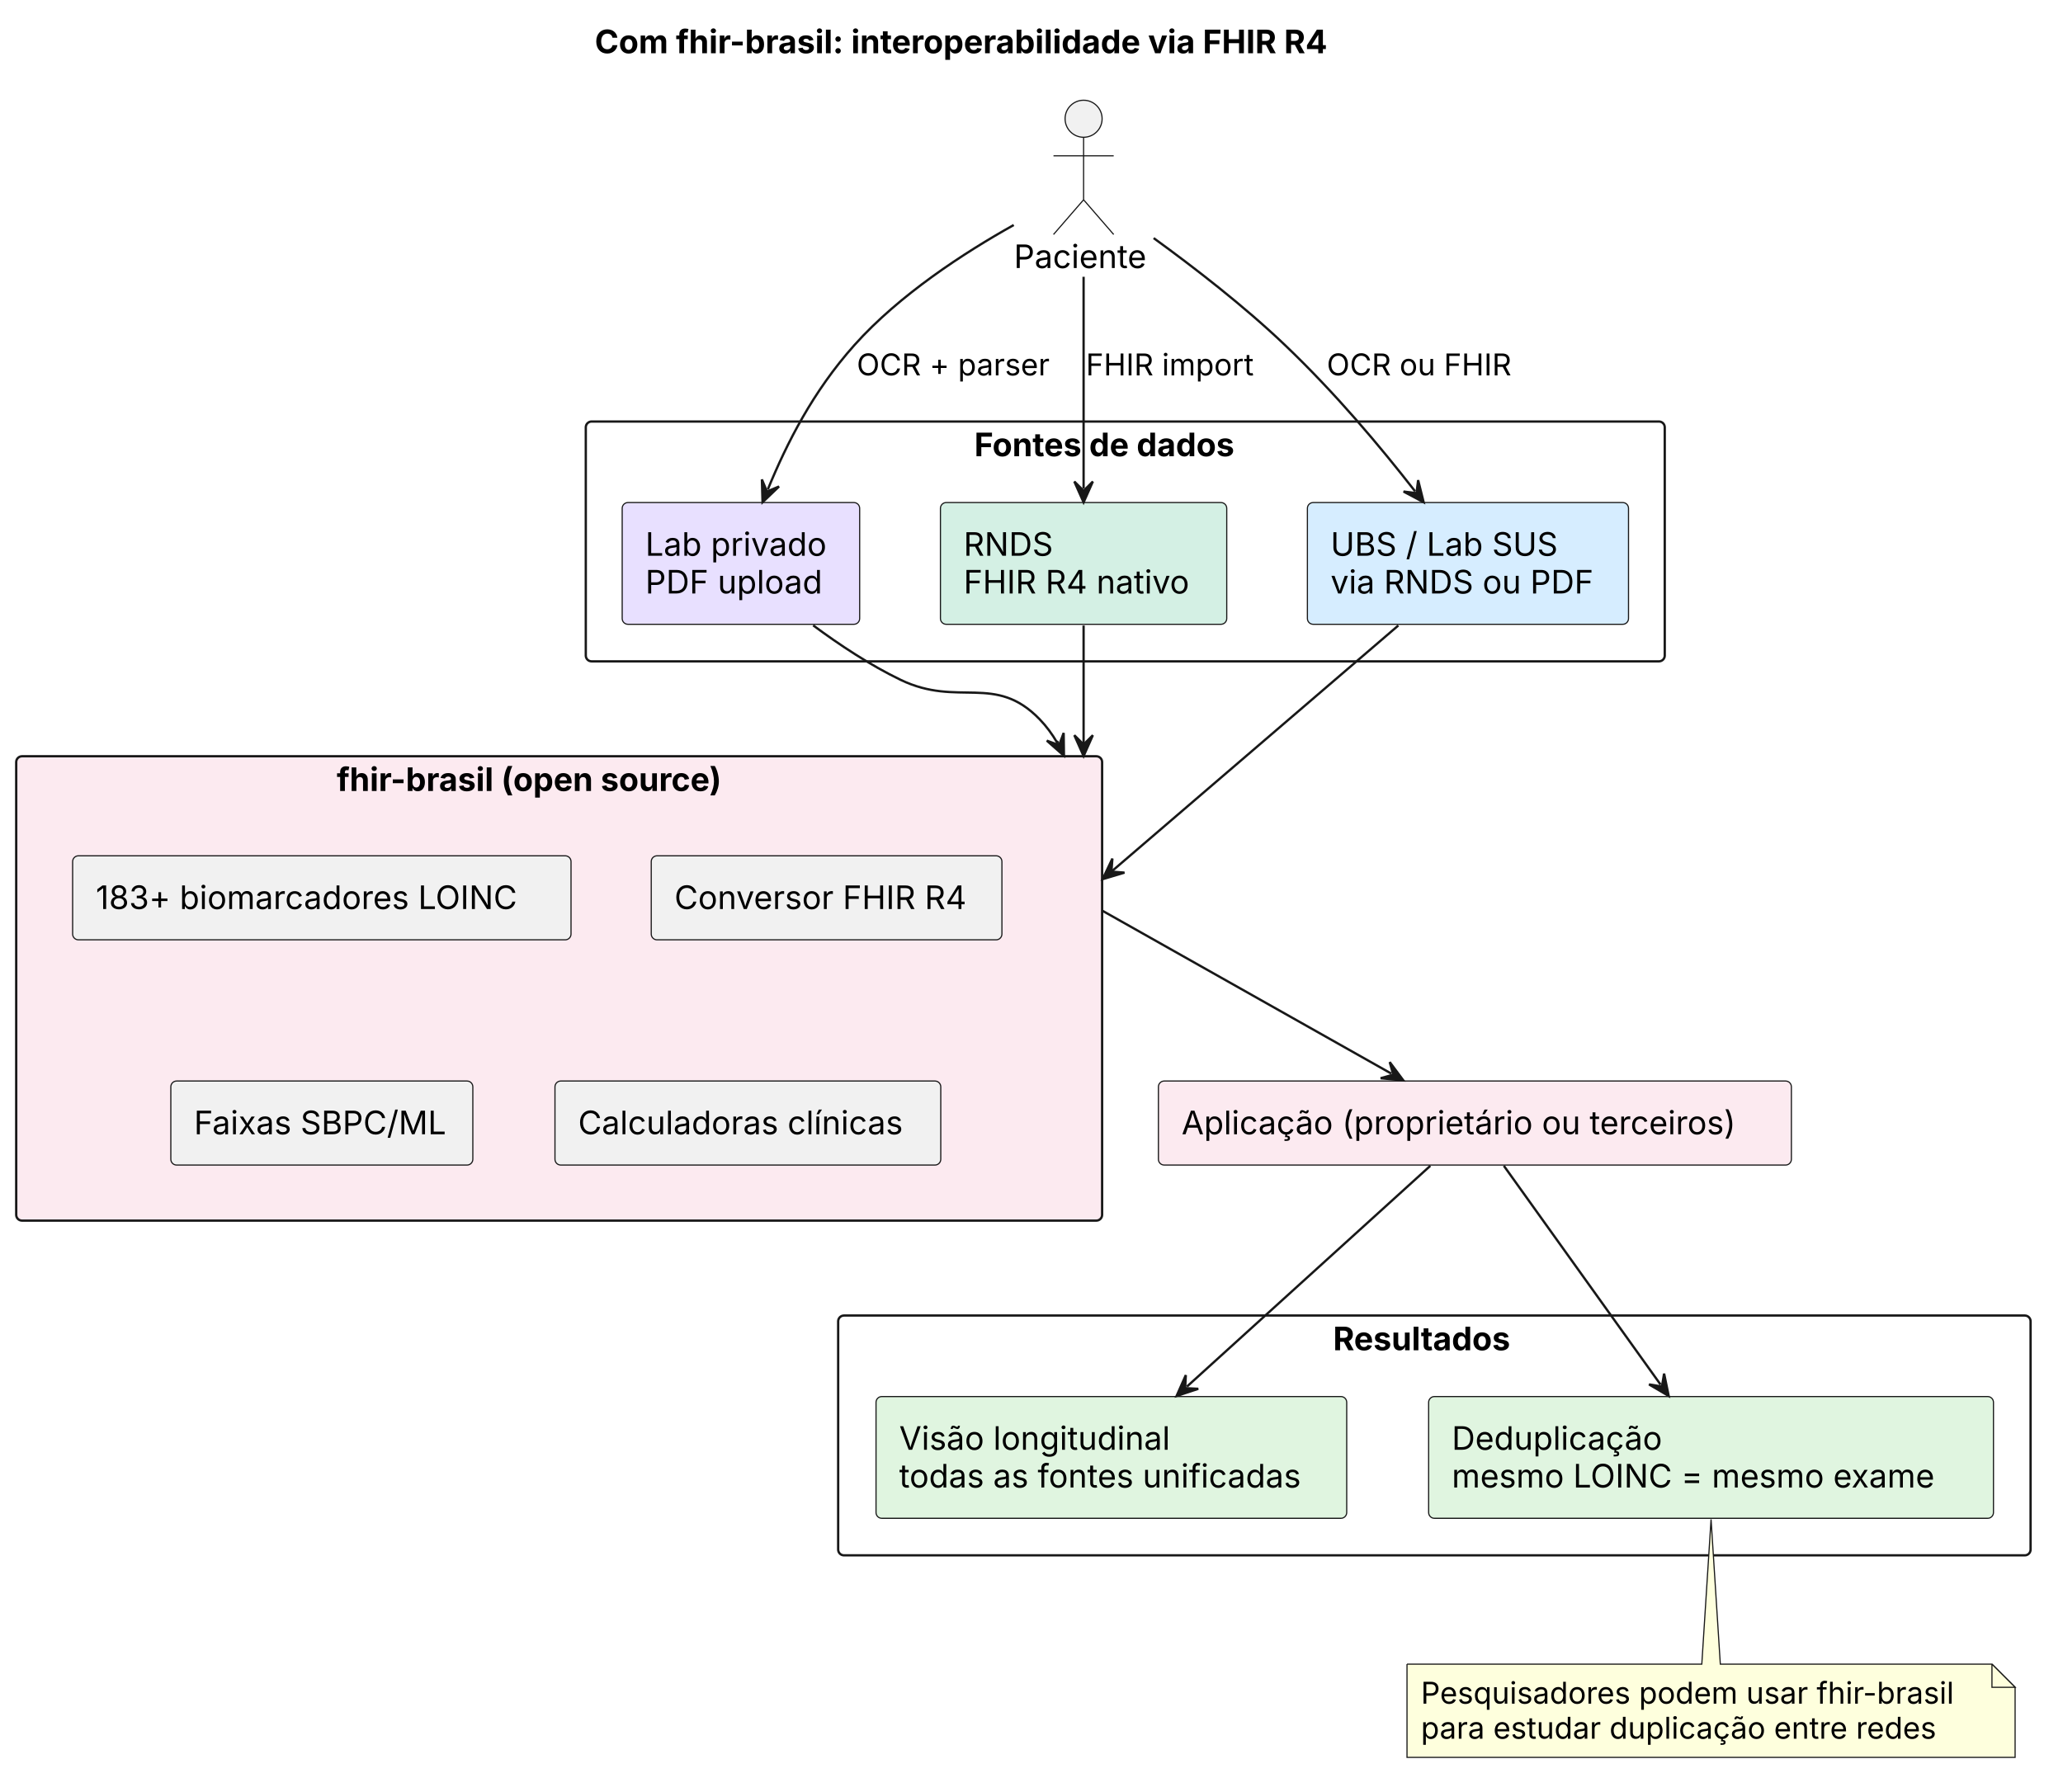
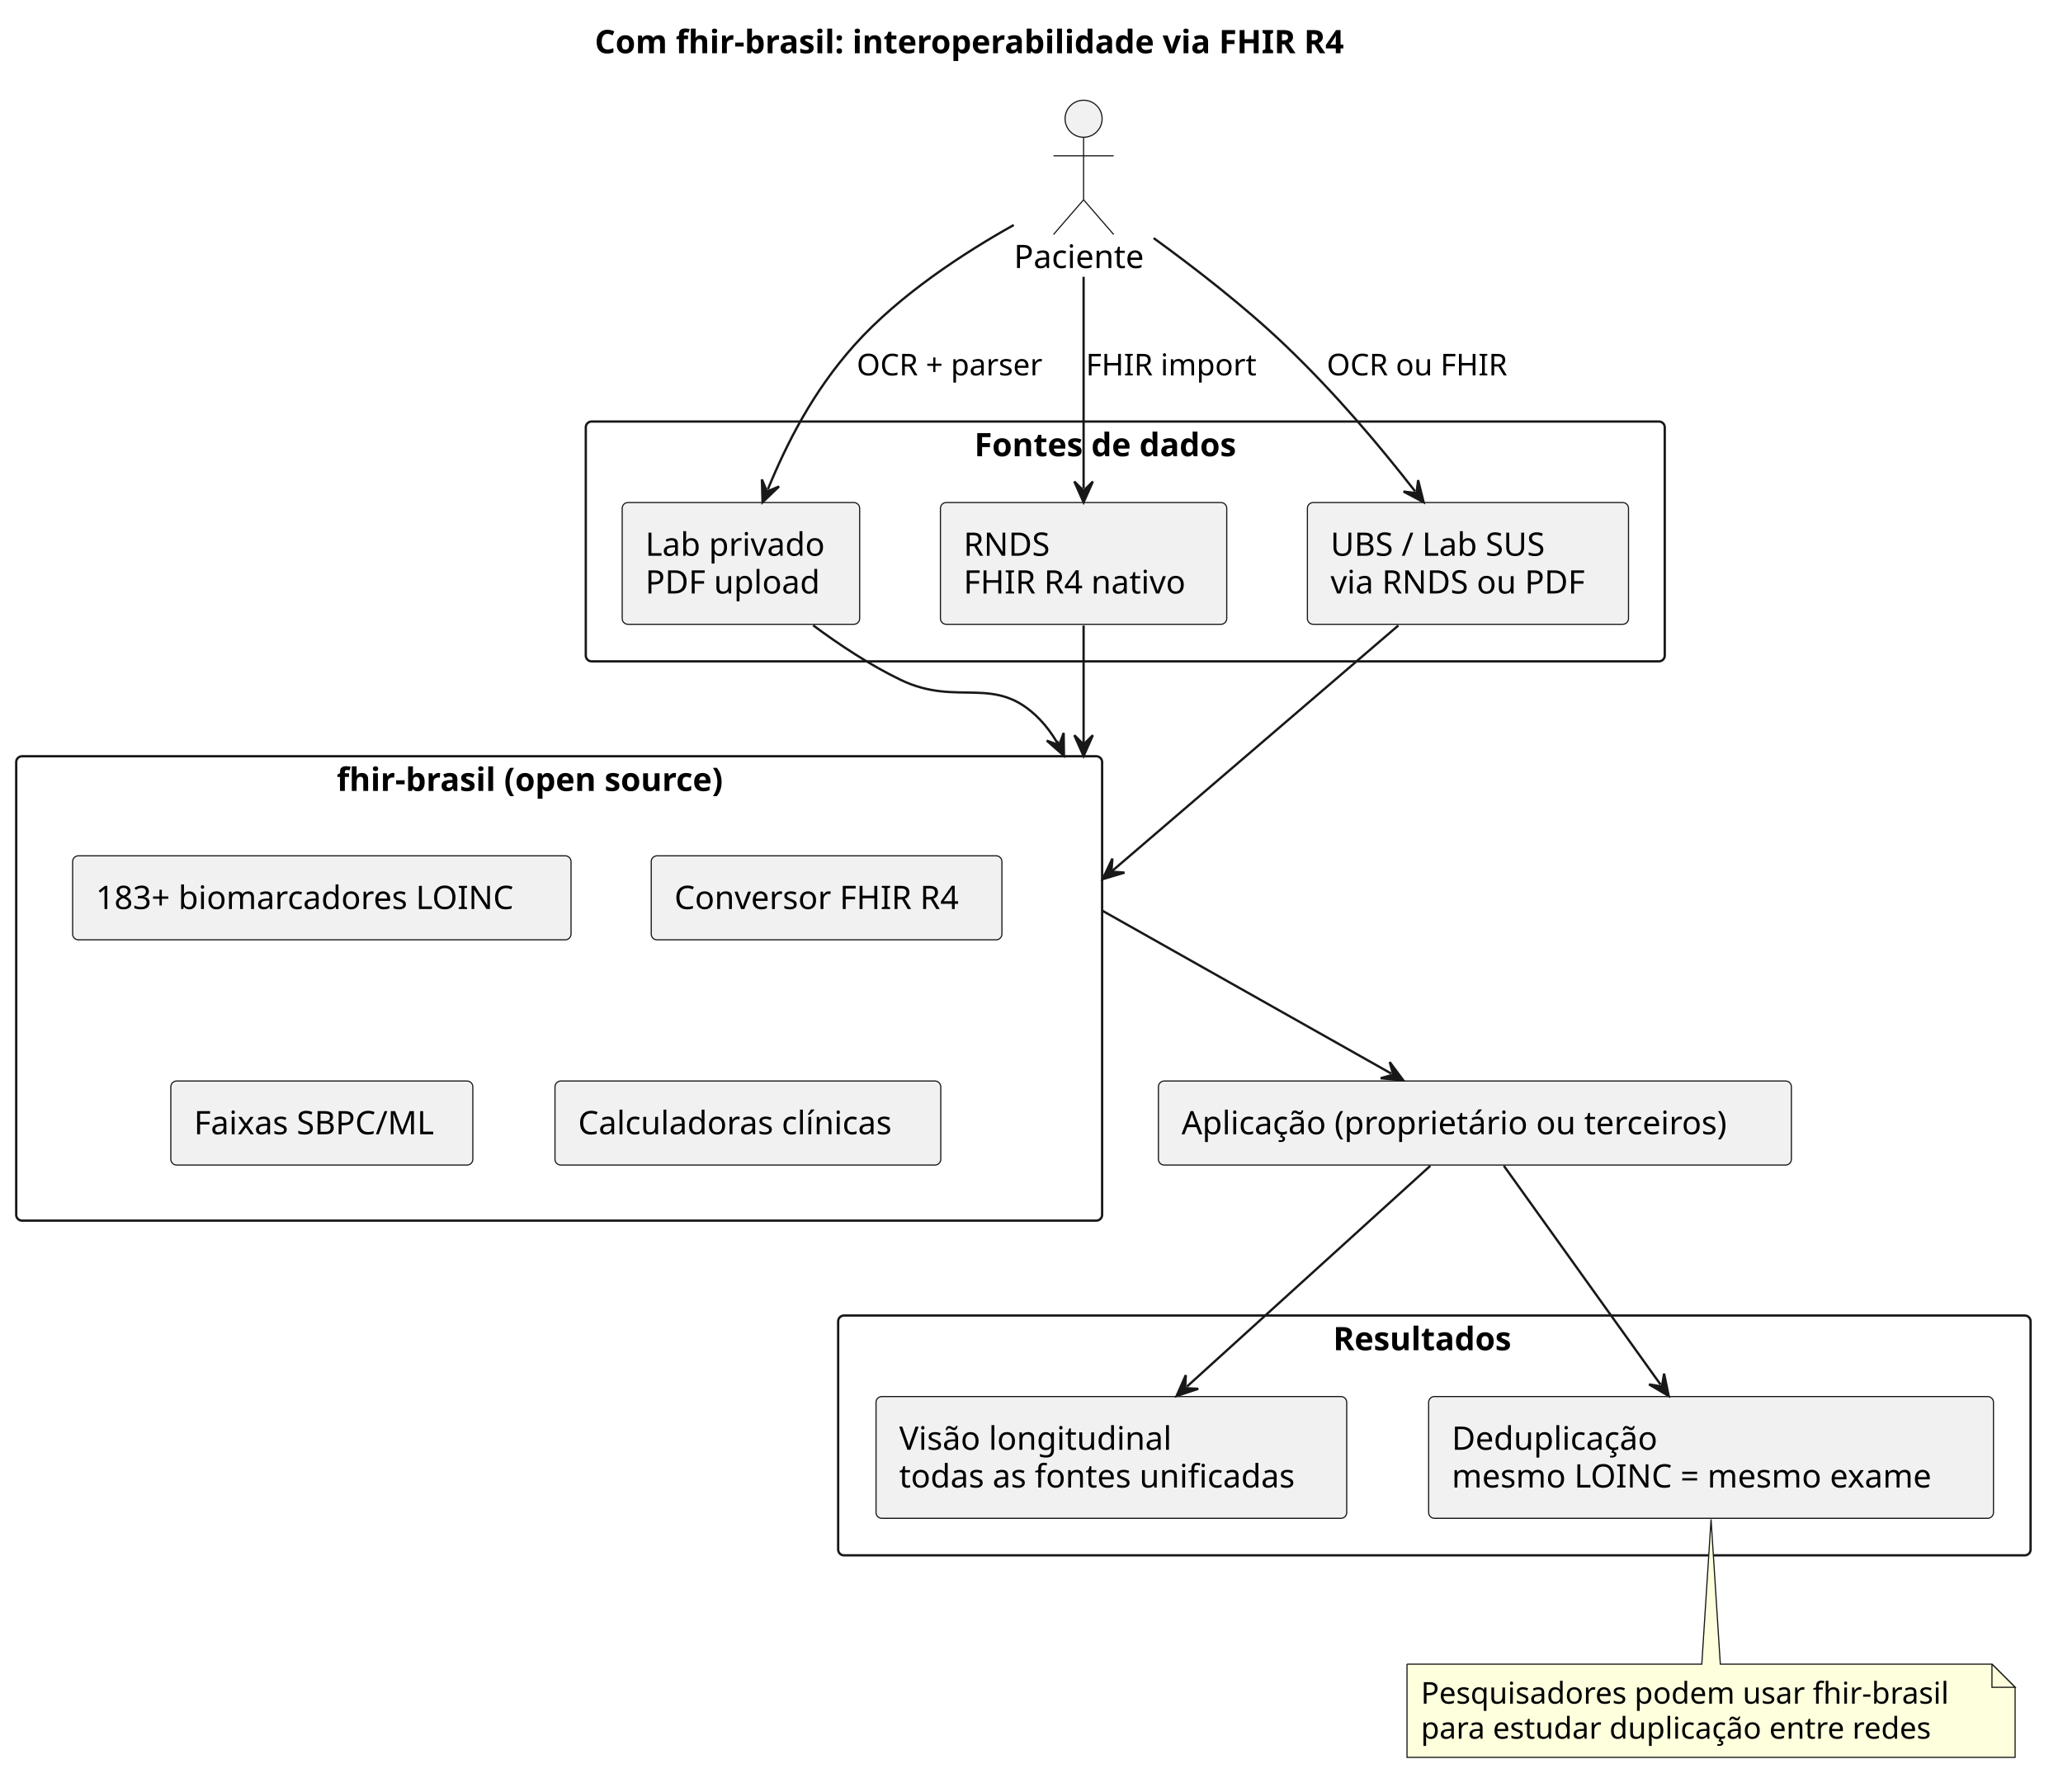
- <svg xmlns="http://www.w3.org/2000/svg" contentStyleType="text/css" data-diagram-type="DESCRIPTION" height="774px" preserveAspectRatio="none" style="width:891px;height:774px;" version="1.1" viewBox="0 0 891 774" width="891px" zoomAndPan="magnify">
+ <svg xmlns="http://www.w3.org/2000/svg" contentStyleType="text/css" data-diagram-type="DESCRIPTION" height="774px" preserveAspectRatio="none" style="width:891px;height:774px;background:#FFFFFF;" version="1.1" viewBox="0 0 891 774" width="891px" zoomAndPan="magnify">
  <defs />
  <g>
    <g class="title" data-source-line="1">
-       <text fill="#000000" font-family="'Inter, sans-serif'" font-size="14" font-weight="700" lengthAdjust="spacing" textLength="370.234" x="256.883" y="22.995">Com fhir-brasil: interoperabilidade via FHIR R4</text>
+       <text fill="#000000" font-family="sans-serif" font-size="14" font-weight="700" lengthAdjust="spacing" textLength="370.234" x="256.883" y="22.995">Com fhir-brasil: interoperabilidade via FHIR R4</text>
    </g>
    <g class="cluster" data-qualified-name="Fontes de dados" data-source-line="9" id="ent0003">
      <rect fill="none" height="103.6" rx="2.5" ry="2.5" style="stroke:#181818;stroke-width:1;" width="466" x="253" y="182.087" />
-       <text fill="#000000" font-family="'Inter, sans-serif'" font-size="14" font-weight="700" lengthAdjust="spacing" textLength="130.375" x="420.812" y="197.082">Fontes de dados</text>
+       <text fill="#000000" font-family="sans-serif" font-size="14" font-weight="700" lengthAdjust="spacing" textLength="130.375" x="420.812" y="197.082">Fontes de dados</text>
    </g>
    <g class="cluster" data-qualified-name="FB" data-source-line="15" id="ent0007">
-       <rect fill="#FCEAF0" height="200.59" rx="2.5" ry="2.5" style="stroke:#181818;stroke-width:1;" width="469" x="7" y="326.687" />
-       <text fill="#000000" font-family="'Inter, sans-serif'" font-size="14" font-weight="700" lengthAdjust="spacing" textLength="192.138" x="145.431" y="341.682">fhir-brasil (open source)</text>
+       <rect fill="none" height="200.59" rx="2.5" ry="2.5" style="stroke:#181818;stroke-width:1;" width="469" x="7" y="326.687" />
+       <text fill="#000000" font-family="sans-serif" font-size="14" font-weight="700" lengthAdjust="spacing" textLength="192.138" x="145.431" y="341.682">fhir-brasil (open source)</text>
    </g>
    <g class="cluster" data-qualified-name="Resultados" data-source-line="24" id="ent0013">
      <rect fill="none" height="103.59" rx="2.5" ry="2.5" style="stroke:#181818;stroke-width:1;" width="515" x="362" y="568.277" />
-       <text fill="#000000" font-family="'Inter, sans-serif'" font-size="14" font-weight="700" lengthAdjust="spacing" textLength="87.486" x="575.757" y="583.272">Resultados</text>
+       <text fill="#000000" font-family="sans-serif" font-size="14" font-weight="700" lengthAdjust="spacing" textLength="87.486" x="575.757" y="583.272">Resultados</text>
    </g>
    <g class="entity" data-qualified-name="Fontes de dados.LP" data-source-line="10" id="ent0004">
-       <rect fill="#E8E0FF" height="52.594" rx="2.5" ry="2.5" style="stroke:#181818;stroke-width:0.5;" width="102.564" x="268.72" y="217.087" />
-       <text fill="#000000" font-family="'Inter, sans-serif'" font-size="14" lengthAdjust="spacing" textLength="82.564" x="278.72" y="240.082">Lab privado</text>
-       <text fill="#000000" font-family="'Inter, sans-serif'" font-size="14" lengthAdjust="spacing" textLength="79.406" x="278.72" y="256.379">PDF upload</text>
+       <rect fill="#F1F1F1" height="52.594" rx="2.5" ry="2.5" style="stroke:#181818;stroke-width:0.5;" width="102.564" x="268.72" y="217.087" />
+       <text fill="#000000" font-family="sans-serif" font-size="14" lengthAdjust="spacing" textLength="82.564" x="278.72" y="240.082">Lab privado</text>
+       <text fill="#000000" font-family="sans-serif" font-size="14" lengthAdjust="spacing" textLength="79.406" x="278.72" y="256.379">PDF upload</text>
    </g>
    <g class="entity" data-qualified-name="Fontes de dados.RNDS" data-source-line="11" id="ent0005">
-       <rect fill="#D4F0E4" height="52.594" rx="2.5" ry="2.5" style="stroke:#181818;stroke-width:0.5;" width="123.653" x="406.17" y="217.087" />
-       <text fill="#000000" font-family="'Inter, sans-serif'" font-size="14" lengthAdjust="spacing" textLength="39.867" x="416.17" y="240.082">RNDS</text>
-       <text fill="#000000" font-family="'Inter, sans-serif'" font-size="14" lengthAdjust="spacing" textLength="103.653" x="416.17" y="256.379">FHIR R4 nativo</text>
+       <rect fill="#F1F1F1" height="52.594" rx="2.5" ry="2.5" style="stroke:#181818;stroke-width:0.5;" width="123.653" x="406.17" y="217.087" />
+       <text fill="#000000" font-family="sans-serif" font-size="14" lengthAdjust="spacing" textLength="39.867" x="416.17" y="240.082">RNDS</text>
+       <text fill="#000000" font-family="sans-serif" font-size="14" lengthAdjust="spacing" textLength="103.653" x="416.17" y="256.379">FHIR R4 nativo</text>
    </g>
    <g class="entity" data-qualified-name="Fontes de dados.LS" data-source-line="12" id="ent0006">
-       <rect fill="#D6EDFF" height="52.594" rx="2.5" ry="2.5" style="stroke:#181818;stroke-width:0.5;" width="138.685" x="564.66" y="217.087" />
-       <text fill="#000000" font-family="'Inter, sans-serif'" font-size="14" lengthAdjust="spacing" textLength="100.092" x="574.66" y="240.082">UBS / Lab SUS</text>
-       <text fill="#000000" font-family="'Inter, sans-serif'" font-size="14" lengthAdjust="spacing" textLength="118.686" x="574.66" y="256.379">via RNDS ou PDF</text>
+       <rect fill="#F1F1F1" height="52.594" rx="2.5" ry="2.5" style="stroke:#181818;stroke-width:0.5;" width="138.685" x="564.66" y="217.087" />
+       <text fill="#000000" font-family="sans-serif" font-size="14" lengthAdjust="spacing" textLength="100.092" x="574.66" y="240.082">UBS / Lab SUS</text>
+       <text fill="#000000" font-family="sans-serif" font-size="14" lengthAdjust="spacing" textLength="118.686" x="574.66" y="256.379">via RNDS ou PDF</text>
    </g>
    <g class="entity" data-qualified-name="FB.BIO" data-source-line="16" id="ent0008">
      <rect fill="#F1F1F1" height="36.297" rx="2.5" ry="2.5" style="stroke:#181818;stroke-width:0.5;" width="215.255" x="31.37" y="369.687" />
-       <text fill="#000000" font-family="'Inter, sans-serif'" font-size="14" lengthAdjust="spacing" textLength="195.255" x="41.37" y="392.682">183+ biomarcadores LOINC</text>
+       <text fill="#000000" font-family="sans-serif" font-size="14" lengthAdjust="spacing" textLength="195.255" x="41.37" y="392.682">183+ biomarcadores LOINC</text>
    </g>
    <g class="entity" data-qualified-name="FB.CONV" data-source-line="17" id="ent0009">
      <rect fill="#F1F1F1" height="36.297" rx="2.5" ry="2.5" style="stroke:#181818;stroke-width:0.5;" width="151.455" x="281.27" y="369.687" />
-       <text fill="#000000" font-family="'Inter, sans-serif'" font-size="14" lengthAdjust="spacing" textLength="131.455" x="291.27" y="392.682">Conversor FHIR R4</text>
+       <text fill="#000000" font-family="sans-serif" font-size="14" lengthAdjust="spacing" textLength="131.455" x="291.27" y="392.682">Conversor FHIR R4</text>
    </g>
    <g class="entity" data-qualified-name="FB.REF" data-source-line="18" id="ent0010">
      <rect fill="#F1F1F1" height="36.297" rx="2.5" ry="2.5" style="stroke:#181818;stroke-width:0.5;" width="130.435" x="73.78" y="466.977" />
-       <text fill="#000000" font-family="'Inter, sans-serif'" font-size="14" lengthAdjust="spacing" textLength="110.435" x="83.78" y="489.972">Faixas SBPC/ML</text>
+       <text fill="#000000" font-family="sans-serif" font-size="14" lengthAdjust="spacing" textLength="110.435" x="83.78" y="489.972">Faixas SBPC/ML</text>
    </g>
    <g class="entity" data-qualified-name="FB.CALC" data-source-line="19" id="ent0011">
      <rect fill="#F1F1F1" height="36.297" rx="2.5" ry="2.5" style="stroke:#181818;stroke-width:0.5;" width="166.624" x="239.69" y="466.977" />
-       <text fill="#000000" font-family="'Inter, sans-serif'" font-size="14" lengthAdjust="spacing" textLength="146.624" x="249.69" y="489.972">Calculadoras clínicas</text>
+       <text fill="#000000" font-family="sans-serif" font-size="14" lengthAdjust="spacing" textLength="146.624" x="249.69" y="489.972">Calculadoras clínicas</text>
    </g>
    <g class="entity" data-qualified-name="Resultados.VL" data-source-line="25" id="ent0014">
-       <rect fill="#E0F5E0" height="52.594" rx="2.5" ry="2.5" style="stroke:#181818;stroke-width:0.5;" width="203.292" x="378.35" y="603.277" />
-       <text fill="#000000" font-family="'Inter, sans-serif'" font-size="14" lengthAdjust="spacing" textLength="124.94" x="388.35" y="626.272">Visão longitudinal</text>
-       <text fill="#000000" font-family="'Inter, sans-serif'" font-size="14" lengthAdjust="spacing" textLength="183.292" x="388.35" y="642.569">todas as fontes unificadas</text>
+       <rect fill="#F1F1F1" height="52.594" rx="2.5" ry="2.5" style="stroke:#181818;stroke-width:0.5;" width="203.292" x="378.35" y="603.277" />
+       <text fill="#000000" font-family="sans-serif" font-size="14" lengthAdjust="spacing" textLength="124.94" x="388.35" y="626.272">Visão longitudinal</text>
+       <text fill="#000000" font-family="sans-serif" font-size="14" lengthAdjust="spacing" textLength="183.292" x="388.35" y="642.569">todas as fontes unificadas</text>
    </g>
    <g class="entity" data-qualified-name="Resultados.DD" data-source-line="26" id="ent0015">
-       <rect fill="#E0F5E0" height="52.594" rx="2.5" ry="2.5" style="stroke:#181818;stroke-width:0.5;" width="243.952" x="617.02" y="603.277" />
-       <text fill="#000000" font-family="'Inter, sans-serif'" font-size="14" lengthAdjust="spacing" textLength="94.938" x="627.02" y="626.272">Deduplicação</text>
-       <text fill="#000000" font-family="'Inter, sans-serif'" font-size="14" lengthAdjust="spacing" textLength="223.952" x="627.02" y="642.569">mesmo LOINC = mesmo exame</text>
+       <rect fill="#F1F1F1" height="52.594" rx="2.5" ry="2.5" style="stroke:#181818;stroke-width:0.5;" width="243.952" x="617.02" y="603.277" />
+       <text fill="#000000" font-family="sans-serif" font-size="14" lengthAdjust="spacing" textLength="94.938" x="627.02" y="626.272">Deduplicação</text>
+       <text fill="#000000" font-family="sans-serif" font-size="14" lengthAdjust="spacing" textLength="223.952" x="627.02" y="642.569">mesmo LOINC = mesmo exame</text>
    </g>
    <g class="entity" data-qualified-name="P" data-source-line="7" id="ent0002">
      <ellipse cx="467.999" cy="51.297" fill="#F1F1F1" rx="8" ry="8" style="stroke:#181818;stroke-width:0.5;" />
      <path d="M467.999,59.297 L467.999,86.297 M454.999,67.297 L480.999,67.297 M467.999,86.297 L454.999,101.297 M467.999,86.297 L480.999,101.297" fill="none" style="stroke:#181818;stroke-width:0.5;" />
-       <text fill="#000000" font-family="'Inter, sans-serif'" font-size="14" lengthAdjust="spacing" textLength="60.197" x="437.9" y="115.792">Paciente</text>
+       <text fill="#000000" font-family="sans-serif" font-size="14" lengthAdjust="spacing" textLength="60.197" x="437.9" y="115.792">Paciente</text>
    </g>
    <g class="entity" data-qualified-name="APP" data-source-line="22" id="ent0012">
-       <rect fill="#FCEAF0" height="36.297" rx="2.5" ry="2.5" style="stroke:#181818;stroke-width:0.5;" width="273.381" x="500.31" y="466.977" />
-       <text fill="#000000" font-family="'Inter, sans-serif'" font-size="14" lengthAdjust="spacing" textLength="253.381" x="510.31" y="489.972">Aplicação (proprietário ou terceiros)</text>
+       <rect fill="#F1F1F1" height="36.297" rx="2.5" ry="2.5" style="stroke:#181818;stroke-width:0.5;" width="273.381" x="500.31" y="466.977" />
+       <text fill="#000000" font-family="sans-serif" font-size="14" lengthAdjust="spacing" textLength="253.381" x="510.31" y="489.972">Aplicação (proprietário ou terceiros)</text>
    </g>
    <g class="entity" data-qualified-name="GMN16" data-source-line="30" id="ent0017">
      <path d="M607.68,718.867 L607.68,759.133 A0,0 0 0 0 607.68,759.133 L870.316,759.133 A0,0 0 0 0 870.316,759.133 L870.316,728.867 L860.316,718.867 L743,718.867 L739,656.307 L735,718.867 L607.68,718.867 A0,0 0 0 0 607.68,718.867" fill="#FEFFDD" style="stroke:#181818;stroke-width:0.5;" />
      <path d="M860.316,718.867 L860.316,728.867 L870.316,728.867 L860.316,718.867" fill="#FEFFDD" style="stroke:#181818;stroke-width:0.5;" />
-       <text fill="#000000" font-family="'Inter, sans-serif'" font-size="13" lengthAdjust="spacing" textLength="241.636" x="613.68" y="735.934">Pesquisadores podem usar fhir-brasil</text>
-       <text fill="#000000" font-family="'Inter, sans-serif'" font-size="13" lengthAdjust="spacing" textLength="236.92" x="613.68" y="751.067">para estudar duplicação entre redes</text>
+       <text fill="#000000" font-family="sans-serif" font-size="13" lengthAdjust="spacing" textLength="241.636" x="613.68" y="735.934">Pesquisadores podem usar fhir-brasil</text>
+       <text fill="#000000" font-family="sans-serif" font-size="13" lengthAdjust="spacing" textLength="236.92" x="613.68" y="751.067">para estudar duplicação entre redes</text>
    </g>
    <g class="link" data-entity-1="ent0002" data-entity-2="ent0004" data-link-type="dependency" data-source-line="34" id="lnk19">
      <path d="M437.83,97.197 C416.56,109.097 388.51,127.257 369,149.087 C351.08,169.147 339.863,191.378 331.623,211.408" fill="none" id="P-to-LP" style="stroke:#181818;stroke-width:1;" />
      <polygon fill="#181818" points="329.34,216.957,336.463,210.155,331.242,212.333,329.065,207.112,329.34,216.957" style="stroke:#181818;stroke-width:1;" />
-       <text fill="#000000" font-family="'Inter, sans-serif'" font-size="13" lengthAdjust="spacing" textLength="89.178" x="370" y="162.154">OCR + parser</text>
+       <text fill="#000000" font-family="sans-serif" font-size="13" lengthAdjust="spacing" textLength="89.178" x="370" y="162.154">OCR + parser</text>
    </g>
    <g class="link" data-entity-1="ent0002" data-entity-2="ent0005" data-link-type="dependency" data-source-line="35" id="lnk20">
      <path d="M468,119.557 C468,149.567 468,184.787 468,211.007" fill="none" id="P-to-RNDS" style="stroke:#181818;stroke-width:1;" />
      <polygon fill="#181818" points="468,217.007,472,208.007,468,212.007,464,208.007,468,217.007" style="stroke:#181818;stroke-width:1;" />
-       <text fill="#000000" font-family="'Inter, sans-serif'" font-size="13" lengthAdjust="spacing" textLength="77.175" x="469" y="162.154">FHIR import</text>
+       <text fill="#000000" font-family="sans-serif" font-size="13" lengthAdjust="spacing" textLength="77.175" x="469" y="162.154">FHIR import</text>
    </g>
    <g class="link" data-entity-1="ent0002" data-entity-2="ent0006" data-link-type="dependency" data-source-line="36" id="lnk21">
      <path d="M498.26,102.857 C515.59,115.427 537.34,132.217 555,149.087 C577.25,170.357 595.948,192.727 611.178,212.237" fill="none" id="P-to-LS" style="stroke:#181818;stroke-width:1;" />
      <polygon fill="#181818" points="614.87,216.967,612.485,207.411,611.793,213.026,606.179,212.334,614.87,216.967" style="stroke:#181818;stroke-width:1;" />
-       <text fill="#000000" font-family="'Inter, sans-serif'" font-size="13" lengthAdjust="spacing" textLength="82.919" x="573" y="162.154">OCR ou FHIR</text>
+       <text fill="#000000" font-family="sans-serif" font-size="13" lengthAdjust="spacing" textLength="82.919" x="573" y="162.154">OCR ou FHIR</text>
    </g>
    <g class="link" data-entity-1="ent0004" data-entity-2="ent0007" data-link-type="dependency" data-source-line="38" id="lnk22">
      <path d="M351.2,270.137 C362.57,278.567 375.86,287.367 389,293.687 C413.98,305.697 429.71,290.777 449,310.687 C451.939,313.721 454.444,317.136 456.579,320.797 C457.646,322.627 456.115,319.066 457.005,321.002" fill="none" id="LP-to-FB" style="stroke:#181818;stroke-width:1;" />
      <polygon fill="#181818" points="459.509,326.454,459.387,316.606,457.422,321.911,452.118,319.946,459.509,326.454" style="stroke:#181818;stroke-width:1;" />
    </g>
    <g class="link" data-entity-1="ent0005" data-entity-2="ent0007" data-link-type="dependency" data-source-line="39" id="lnk23">
      <path d="M468,270.187 C468,280.287 468,292.48 468,305.124 C468,311.447 468,317.882 468,324.224 C468,325.017 468,319.808 468,320.598" fill="none" id="RNDS-to-FB" style="stroke:#181818;stroke-width:1;" />
      <polygon fill="#181818" points="468,326.598,472,317.598,468,321.598,464,317.598,468,326.598" style="stroke:#181818;stroke-width:1;" />
    </g>
    <g class="link" data-entity-1="ent0006" data-entity-2="ent0007" data-link-type="dependency" data-source-line="40" id="lnk24">
      <path d="M603.94,270.187 C580.395,290.387 547.095,318.959 519.346,342.769 C505.472,354.674 492.985,365.389 483.8,373.271 C481.503,375.241 479.413,377.034 477.56,378.625 C477.096,379.023 481.201,375.501 480.767,375.873" fill="none" id="LS-to-FB" style="stroke:#181818;stroke-width:1;" />
      <polygon fill="#181818" points="476.214,379.78,485.649,376.955,480.009,376.524,480.439,370.884,476.214,379.78" style="stroke:#181818;stroke-width:1;" />
    </g>
    <g class="link" data-entity-1="ent0007" data-entity-2="ent0012" data-link-type="dependency" data-source-line="42" id="lnk25">
      <path d="M476.094,393.394 C476.31,393.516 476.529,393.64 476.752,393.766 C477.199,394.018 477.661,394.278 478.137,394.547 C480.043,395.621 482.183,396.828 484.528,398.151 C493.908,403.44 506.565,410.577 520.597,418.489 C548.663,434.314 577.004,450.295 600.864,463.75" fill="none" id="FB-to-APP" style="stroke:#181818;stroke-width:1;" />
      <polygon fill="#181818" points="606.09,466.697,600.215,458.792,601.735,464.241,596.286,465.76,606.09,466.697" style="stroke:#181818;stroke-width:1;" />
    </g>
    <g class="link" data-entity-1="ent0012" data-entity-2="ent0014" data-link-type="dependency" data-source-line="43" id="lnk26">
      <path d="M617.75,503.597 C590.32,528.487 544.253,570.275 512.613,598.985" fill="none" id="APP-to-VL" style="stroke:#181818;stroke-width:1;" />
      <polygon fill="#181818" points="508.17,603.017,517.523,599.931,511.873,599.657,512.147,594.007,508.17,603.017" style="stroke:#181818;stroke-width:1;" />
    </g>
    <g class="link" data-entity-1="ent0012" data-entity-2="ent0015" data-link-type="dependency" data-source-line="44" id="lnk27">
      <path d="M649.51,503.597 C667.33,528.487 696.647,569.429 717.207,598.139" fill="none" id="APP-to-DD" style="stroke:#181818;stroke-width:1;" />
      <polygon fill="#181818" points="720.7,603.017,718.712,593.371,717.789,598.952,712.208,598.029,720.7,603.017" style="stroke:#181818;stroke-width:1;" />
    </g>
  </g>
</svg>
